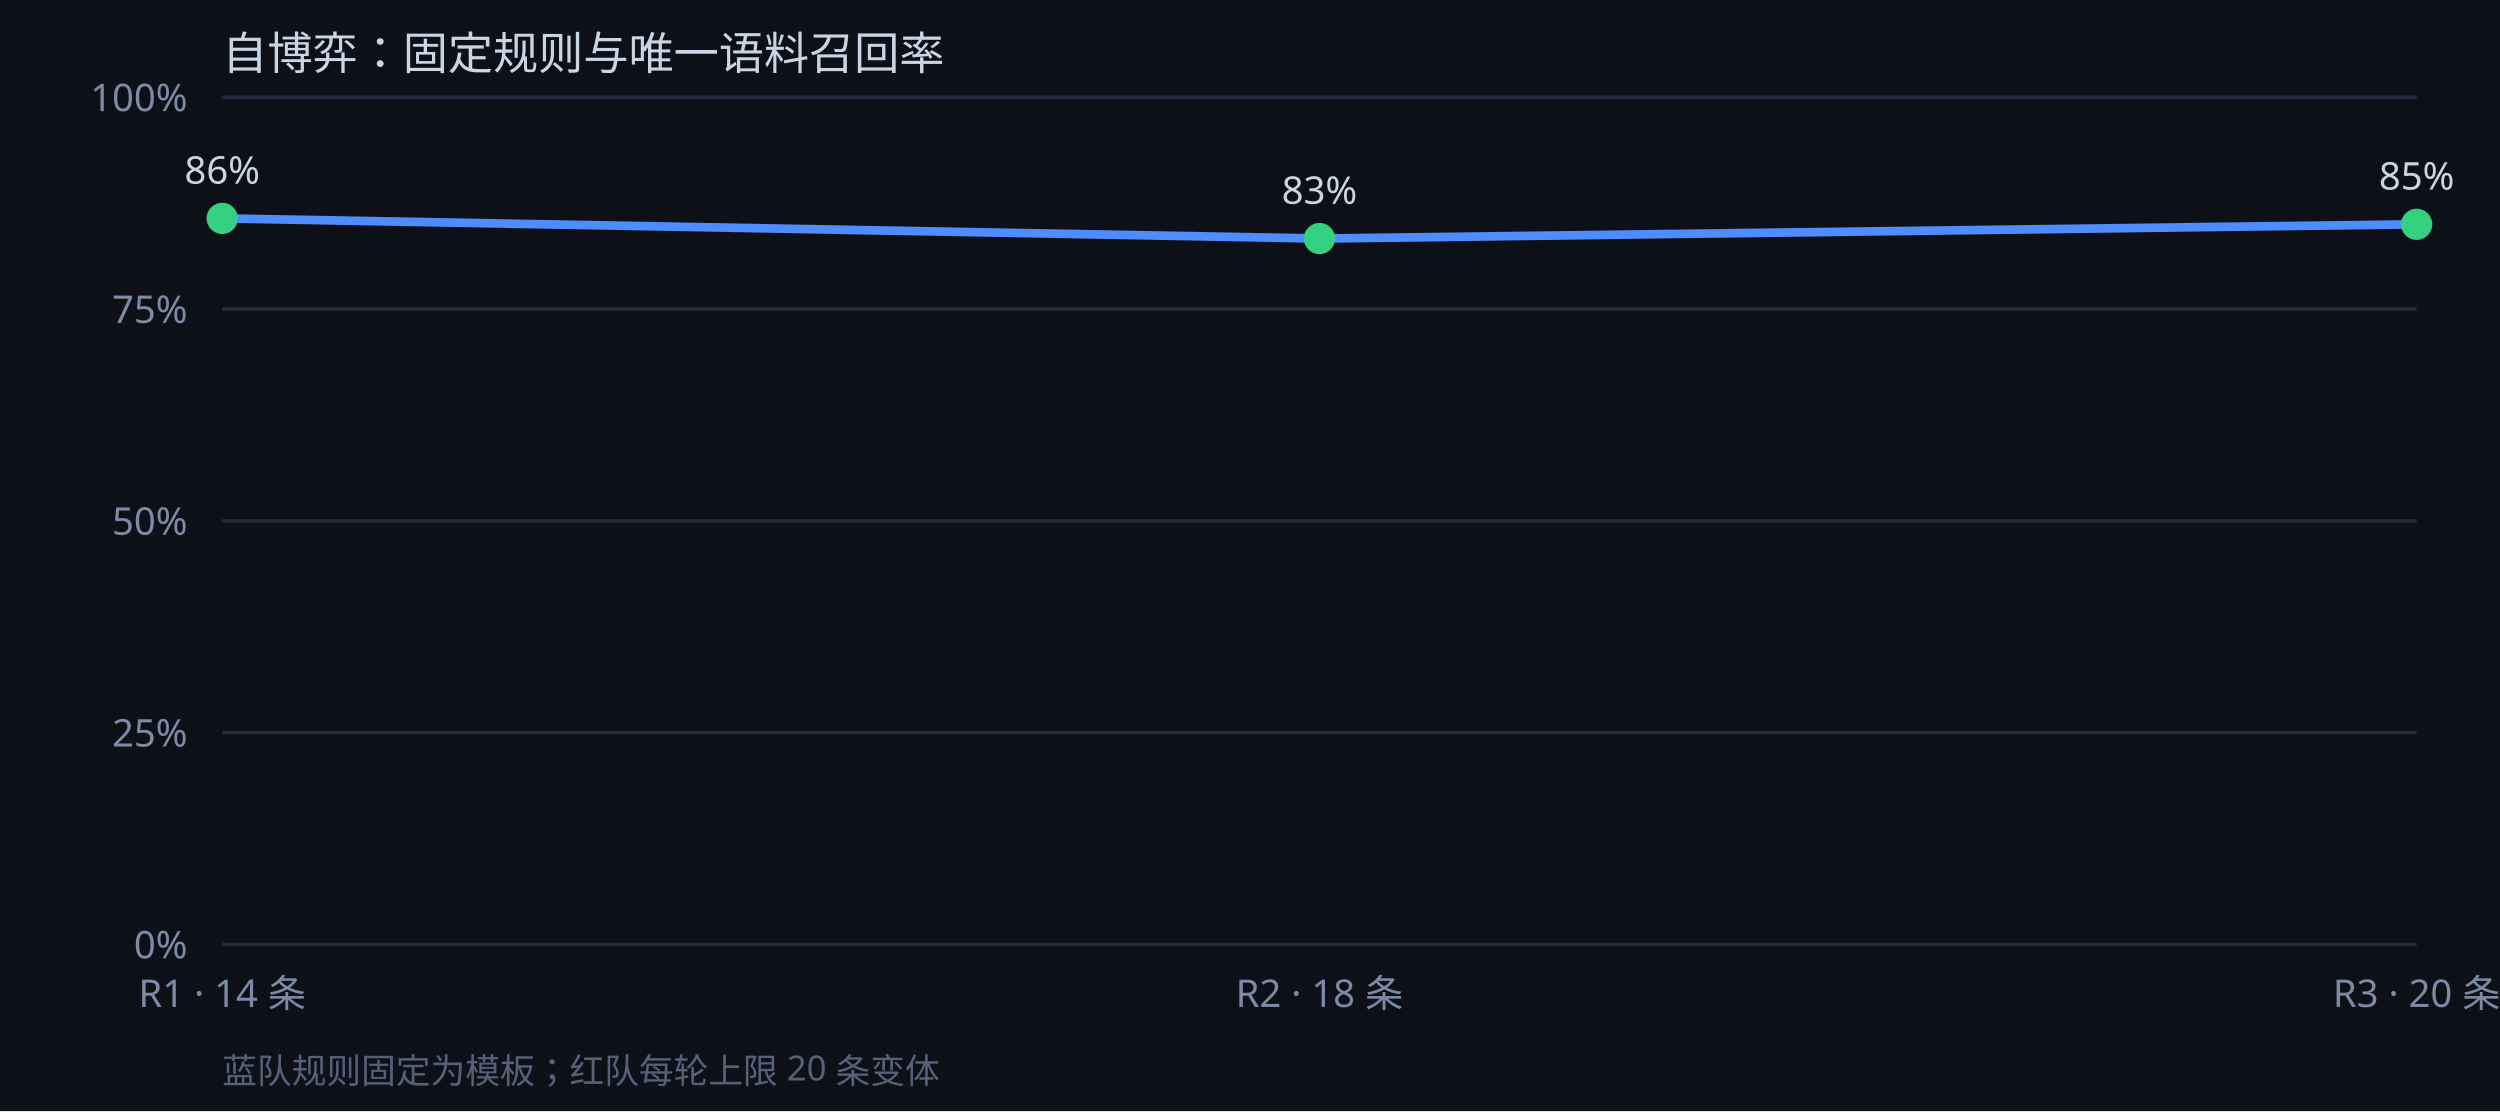
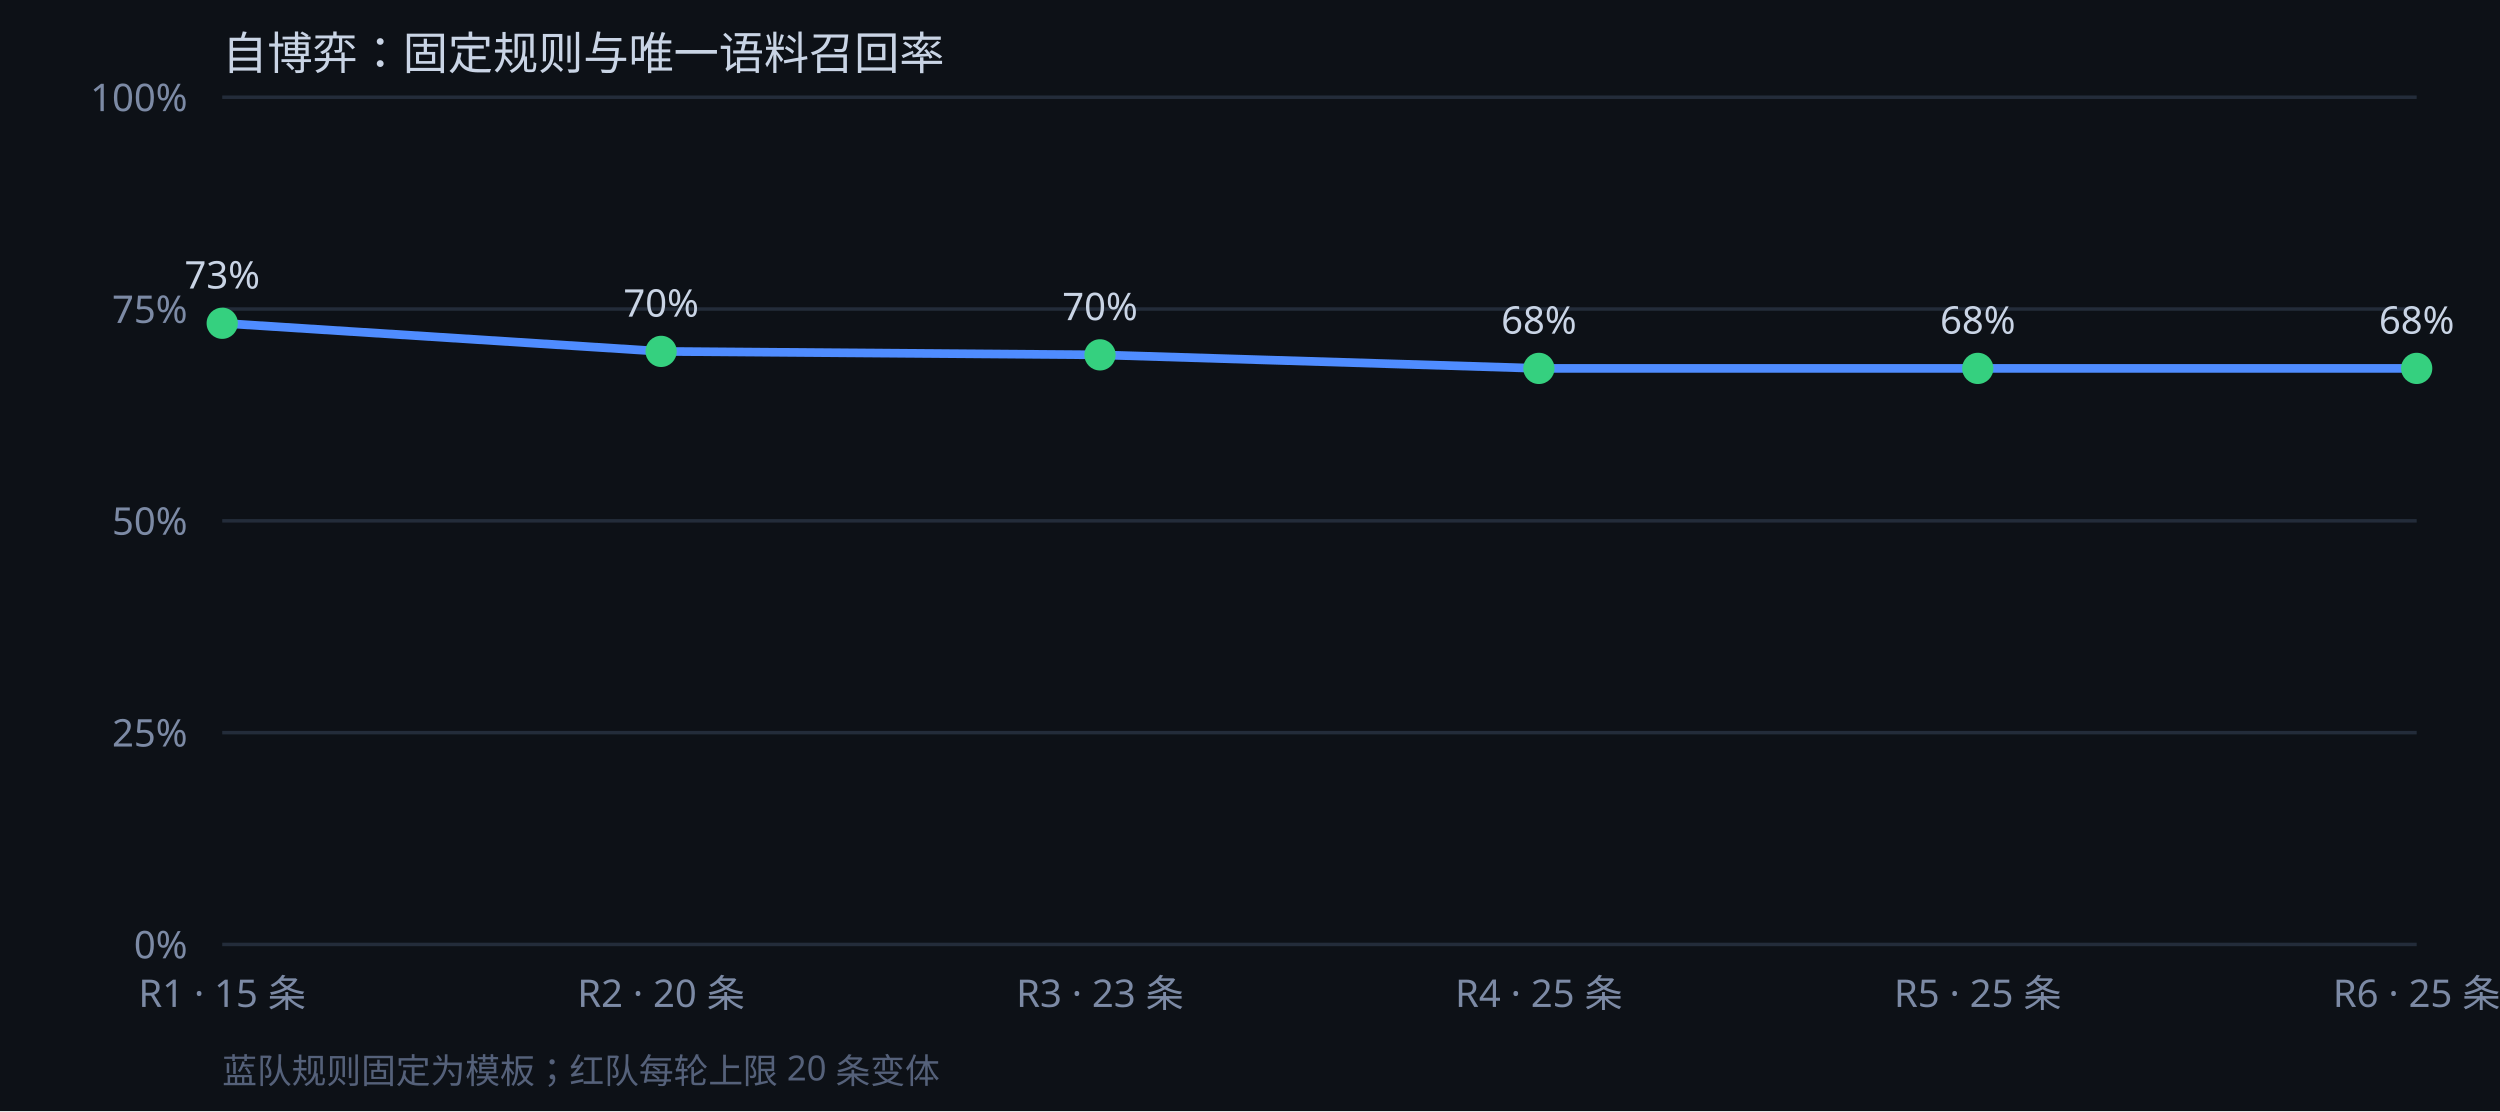
<svg xmlns="http://www.w3.org/2000/svg" viewBox="0 0 720 320" font-family="Segoe UI, Microsoft YaHei, sans-serif">
  <rect width="720" height="320" fill="#0d1117" />
  <text x="64" y="20" fill="#c9d4e5" font-size="13">自博弈：固定规则与唯一语料召回率</text>
  <line x1="64" y1="272.0" x2="696" y2="272.0" stroke="#232c3a" stroke-width="1" />
  <text x="54" y="276.0" fill="#7c8aa5" font-size="11" text-anchor="end">0%</text>
  <line x1="64" y1="211.0" x2="696" y2="211.0" stroke="#232c3a" stroke-width="1" />
  <text x="54" y="215.0" fill="#7c8aa5" font-size="11" text-anchor="end">25%</text>
  <line x1="64" y1="150.0" x2="696" y2="150.0" stroke="#232c3a" stroke-width="1" />
  <text x="54" y="154.0" fill="#7c8aa5" font-size="11" text-anchor="end">50%</text>
  <line x1="64" y1="89.0" x2="696" y2="89.0" stroke="#232c3a" stroke-width="1" />
  <text x="54" y="93.0" fill="#7c8aa5" font-size="11" text-anchor="end">75%</text>
  <line x1="64" y1="28.0" x2="696" y2="28.0" stroke="#232c3a" stroke-width="1" />
  <text x="54" y="32.0" fill="#7c8aa5" font-size="11" text-anchor="end">100%</text>
-   <polyline points="64.0,62.9 380.0,68.7 696.0,64.6" fill="none" stroke="#4f8cff" stroke-width="2.5" />
-   <circle cx="64.0" cy="62.9" r="4.5" fill="#35d07f" />
-   <text x="64.0" y="52.9" fill="#c9d4e5" font-size="11" text-anchor="middle">86%</text>
-   <text x="64.0" y="290" fill="#7c8aa5" font-size="11" text-anchor="middle">R1 · 14 条</text>
-   <circle cx="380.0" cy="68.7" r="4.5" fill="#35d07f" />
-   <text x="380.0" y="58.7" fill="#c9d4e5" font-size="11" text-anchor="middle">83%</text>
-   <text x="380.0" y="290" fill="#7c8aa5" font-size="11" text-anchor="middle">R2 · 18 条</text>
-   <circle cx="696.0" cy="64.6" r="4.5" fill="#35d07f" />
-   <text x="696.0" y="54.6" fill="#c9d4e5" font-size="11" text-anchor="middle">85%</text>
-   <text x="696.0" y="290" fill="#7c8aa5" font-size="11" text-anchor="middle">R3 · 20 条</text>
+   <polyline points="64.0,93.1 190.4,101.2 316.8,102.2 443.2,106.1 569.6,106.1 696.0,106.1" fill="none" stroke="#4f8cff" stroke-width="2.5" />
+   <circle cx="64.0" cy="93.1" r="4.5" fill="#35d07f" />
+   <text x="64.0" y="83.1" fill="#c9d4e5" font-size="11" text-anchor="middle">73%</text>
+   <text x="64.0" y="290" fill="#7c8aa5" font-size="11" text-anchor="middle">R1 · 15 条</text>
+   <circle cx="190.4" cy="101.2" r="4.5" fill="#35d07f" />
+   <text x="190.4" y="91.2" fill="#c9d4e5" font-size="11" text-anchor="middle">70%</text>
+   <text x="190.4" y="290" fill="#7c8aa5" font-size="11" text-anchor="middle">R2 · 20 条</text>
+   <circle cx="316.8" cy="102.2" r="4.5" fill="#35d07f" />
+   <text x="316.8" y="92.2" fill="#c9d4e5" font-size="11" text-anchor="middle">70%</text>
+   <text x="316.8" y="290" fill="#7c8aa5" font-size="11" text-anchor="middle">R3 · 23 条</text>
+   <circle cx="443.2" cy="106.1" r="4.5" fill="#35d07f" />
+   <text x="443.2" y="96.1" fill="#c9d4e5" font-size="11" text-anchor="middle">68%</text>
+   <text x="443.2" y="290" fill="#7c8aa5" font-size="11" text-anchor="middle">R4 · 25 条</text>
+   <circle cx="569.6" cy="106.1" r="4.5" fill="#35d07f" />
+   <text x="569.6" y="96.1" fill="#c9d4e5" font-size="11" text-anchor="middle">68%</text>
+   <text x="569.6" y="290" fill="#7c8aa5" font-size="11" text-anchor="middle">R5 · 25 条</text>
+   <circle cx="696.0" cy="106.1" r="4.5" fill="#35d07f" />
+   <text x="696.0" y="96.1" fill="#c9d4e5" font-size="11" text-anchor="middle">68%</text>
+   <text x="696.0" y="290" fill="#7c8aa5" font-size="11" text-anchor="middle">R6 · 25 条</text>
  <text x="64" y="312" fill="#55617a" font-size="10">蓝队规则固定为模板；红队每轮上限 20 条变体</text>
</svg>
